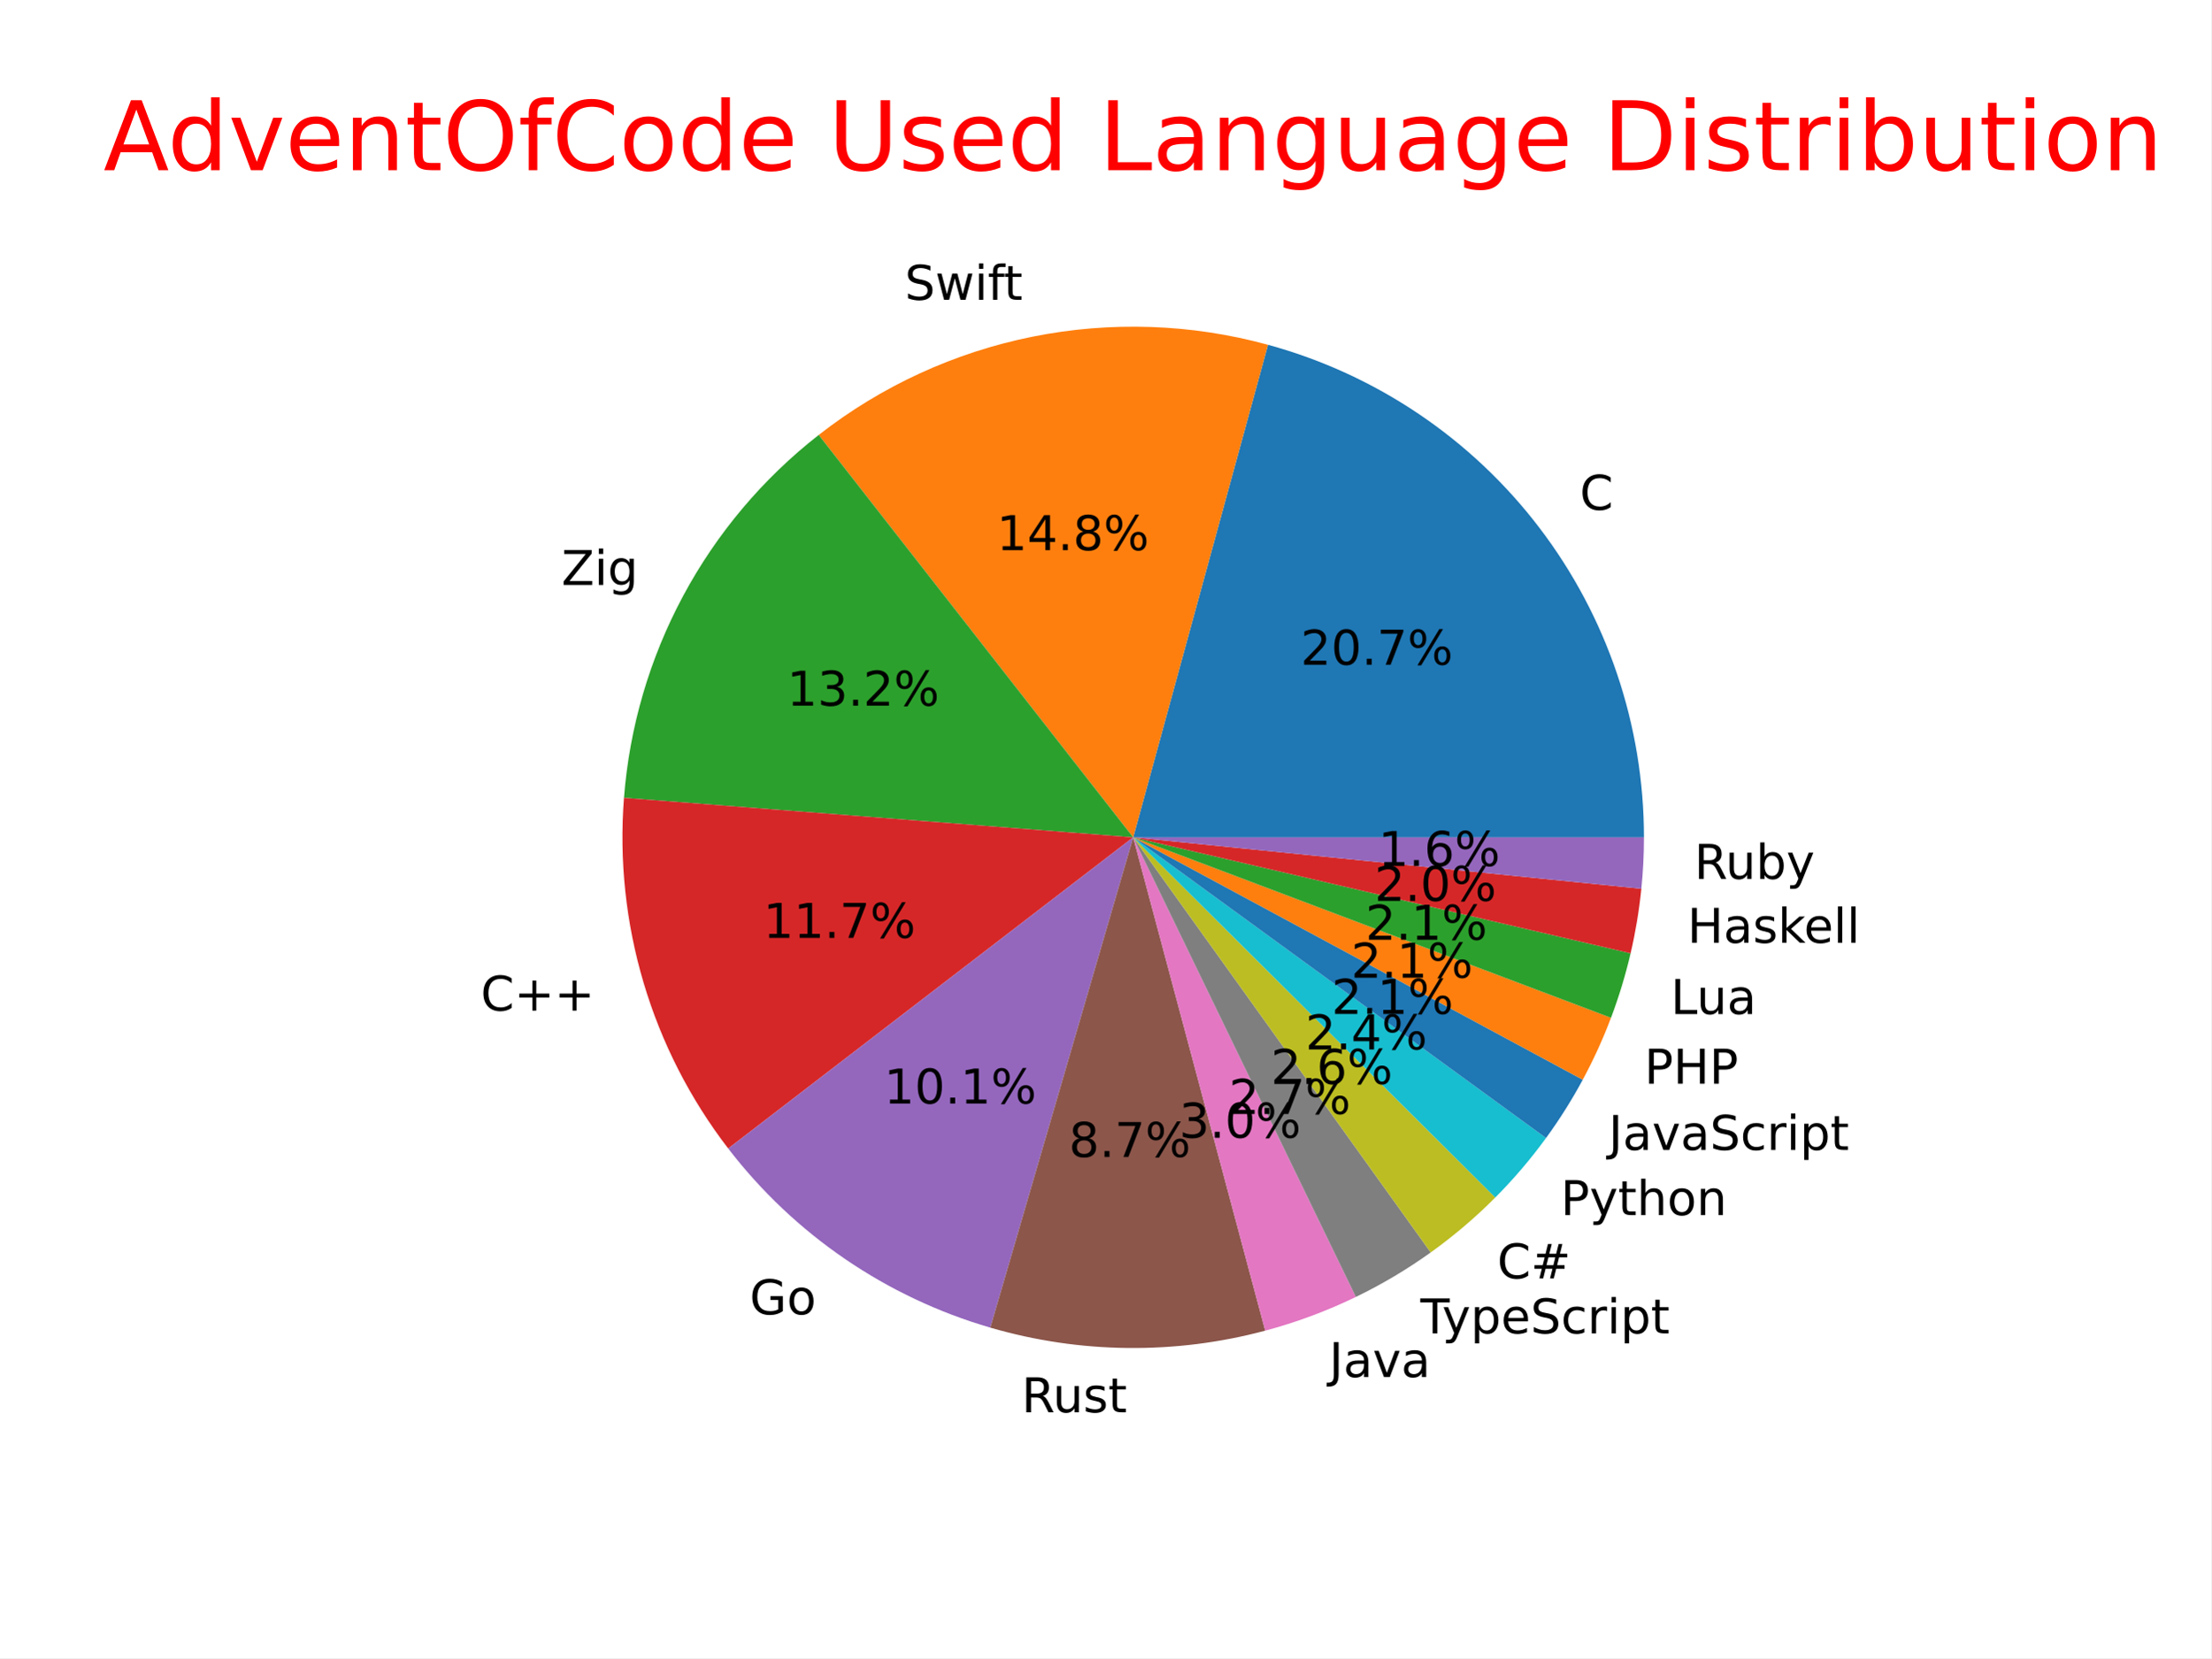
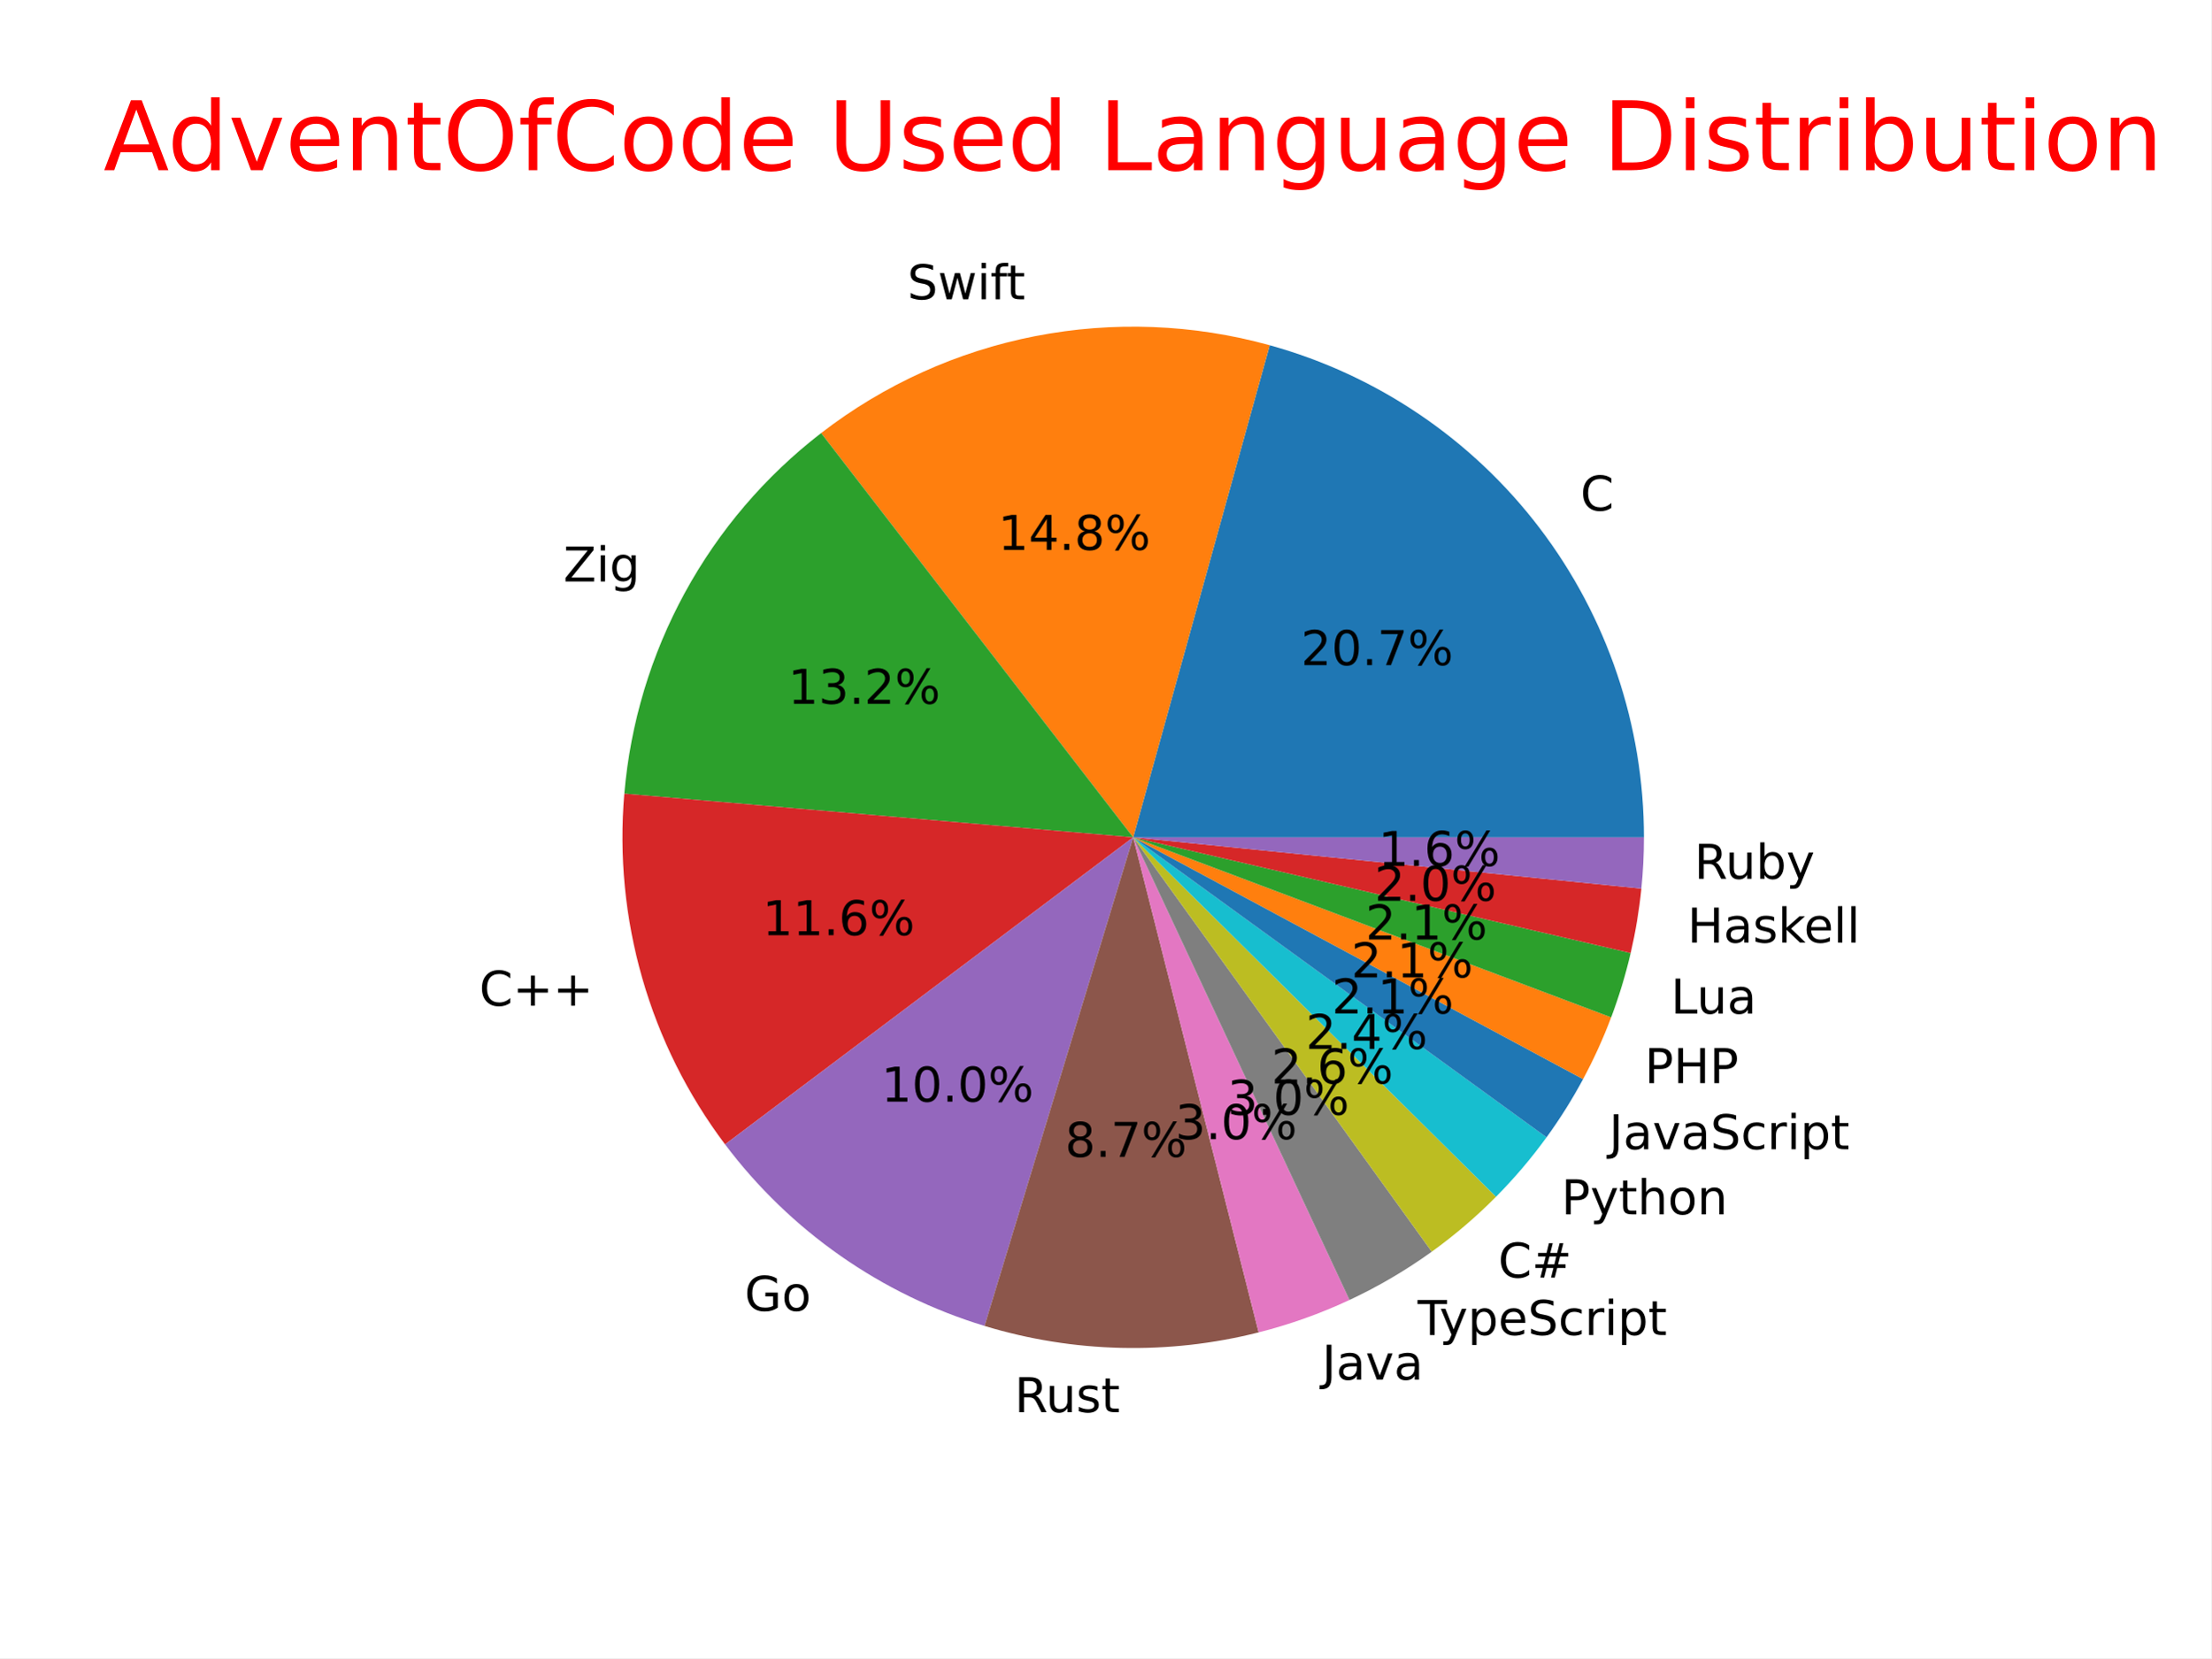
<svg xmlns="http://www.w3.org/2000/svg" xmlns:xlink="http://www.w3.org/1999/xlink" width="460.8pt" height="345.6pt" viewBox="0 0 460.8 345.6" version="1.1">
  <defs>
    <style type="text/css">*{stroke-linejoin: round; stroke-linecap: butt}</style>
  </defs>
  <g id="figure_1">
    <g id="patch_1">
      <path d="M 0 345.6  L 460.8 345.6  L 460.8 0  L 0 0  z " style="fill: #ffffff" />
    </g>
    <g id="axes_1">
      <g id="patch_2">
-         <path d="M 342.605 174.528  C 342.605 151.197 334.934 128.5 320.78 109.953  C 306.626 91.405 286.759 78.016 264.254 71.858  L 236.16 174.528  z " style="fill: #1f77b4" />
+         <path d="M 342.605 174.528  C 342.605 151.26 334.976 128.622 320.892 110.1  C 306.809 91.578 287.033 78.175 264.612 71.956  L 236.16 174.528  z " style="fill: #1f77b4" />
      </g>
      <g id="patch_3">
-         <path d="M 264.254 71.858  C 248.263 67.482 231.467 66.902 215.212 70.165  C 198.956 73.428 183.686 80.444 170.621 90.652  L 236.16 174.528  z " style="fill: #ff7f0e" />
+         <path d="M 264.612 71.956  C 248.678 67.536 231.932 66.89 215.705 70.067  C 199.478 73.244 184.213 80.16 171.123 90.262  L 236.16 174.528  z " style="fill: #ff7f0e" />
      </g>
      <g id="patch_4">
-         <path d="M 170.621 90.652  C 158.976 99.751 149.353 111.176 142.365 124.198  C 135.378 137.221 131.178 151.556 130.034 166.29  L 236.16 174.528  z " style="fill: #2ca02c" />
+         <path d="M 171.123 90.262  C 159.455 99.268 149.784 110.599 142.724 123.536  C 135.663 136.473 131.366 150.737 130.105 165.422  L 236.16 174.528  z " style="fill: #2ca02c" />
      </g>
      <g id="patch_5">
-         <path d="M 130.034 166.29  C 129.026 179.287 130.413 192.359 134.127 204.854  C 137.84 217.35 143.818 229.057 151.762 239.393  L 236.16 174.528  z " style="fill: #d62728" />
+         <path d="M 130.105 165.422  C 128.993 178.375 130.263 191.423 133.853 203.918  C 137.442 216.413 143.291 228.146 151.108 238.533  L 236.16 174.528  z " style="fill: #d62728" />
      </g>
      <g id="patch_6">
-         <path d="M 151.762 239.393  C 158.608 248.301 166.822 256.069 176.097 262.409  C 185.373 268.748 195.594 273.579 206.381 276.722  L 236.16 174.528  z " style="fill: #9467bd" />
+         <path d="M 151.108 238.533  C 157.846 247.486 165.955 255.32 175.136 261.743  C 184.316 268.167 194.454 273.101 205.174 276.363  L 236.16 174.528  z " style="fill: #9467bd" />
      </g>
      <g id="patch_7">
-         <path d="M 206.381 276.722  C 215.678 279.432 225.303 280.86 234.987 280.966  C 244.671 281.073 254.325 279.858 263.68 277.354  L 236.16 174.528  z " style="fill: #8c564b" />
+         <path d="M 205.174 276.363  C 214.414 279.175 223.994 280.716 233.651 280.943  C 243.307 281.171 252.949 280.083 262.312 277.71  L 236.16 174.528  z " style="fill: #8c564b" />
      </g>
      <g id="patch_8">
-         <path d="M 263.68 277.354  C 266.93 276.484 270.137 275.461 273.289 274.287  C 276.442 273.114 279.538 271.791 282.565 270.325  L 236.16 174.528  z " style="fill: #e377c2" />
+         <path d="M 262.312 277.71  C 265.564 276.886 268.775 275.908 271.935 274.781  C 275.095 273.653 278.2 272.377 281.24 270.956  L 236.16 174.528  z " style="fill: #e377c2" />
      </g>
      <g id="patch_9">
-         <path d="M 282.565 270.325  C 285.292 269.004 287.961 267.567 290.565 266.019  C 293.17 264.47 295.706 262.811 298.169 261.046  L 236.16 174.528  z " style="fill: #7f7f7f" />
+         <path d="M 281.24 270.956  C 284.247 269.55 287.187 268.004 290.049 266.324  C 292.912 264.643 295.695 262.829 298.388 260.889  L 236.16 174.528  z " style="fill: #7f7f7f" />
      </g>
      <g id="patch_10">
-         <path d="M 298.169 261.046  C 300.565 259.329 302.888 257.513 305.134 255.603  C 307.379 253.693 309.544 251.69 311.622 249.601  L 236.16 174.528  z " style="fill: #bcbd22" />
+         <path d="M 298.388 260.889  C 300.773 259.17 303.086 257.353 305.321 255.443  C 307.556 253.533 309.71 251.531 311.779 249.443  L 236.16 174.528  z " style="fill: #bcbd22" />
      </g>
      <g id="patch_11">
-         <path d="M 311.622 249.601  C 313.54 247.673 315.383 245.673 317.148 243.604  C 318.912 241.535 320.597 239.399 322.198 237.202  L 236.16 174.528  z " style="fill: #17becf" />
+         <path d="M 311.779 249.443  C 313.688 247.516 315.522 245.518 317.278 243.451  C 319.034 241.384 320.71 239.251 322.303 237.057  L 236.16 174.528  z " style="fill: #17becf" />
      </g>
      <g id="patch_12">
-         <path d="M 322.198 237.202  C 323.608 235.265 324.953 233.282 326.23 231.254  C 327.507 229.227 328.715 227.157 329.852 225.048  L 236.16 174.528  z " style="fill: #1f77b4" />
+         <path d="M 322.303 237.057  C 323.707 235.123 325.045 233.143 326.315 231.119  C 327.586 229.095 328.787 227.029 329.919 224.925  L 236.16 174.528  z " style="fill: #1f77b4" />
      </g>
      <g id="patch_13">
-         <path d="M 329.852 225.048  C 330.974 222.967 332.027 220.848 333.009 218.696  C 333.99 216.545 334.899 214.361 335.735 212.148  L 236.16 174.528  z " style="fill: #ff7f0e" />
+         <path d="M 329.919 224.925  C 331.035 222.847 332.083 220.733 333.059 218.586  C 334.035 216.439 334.94 214.26 335.771 212.052  L 236.16 174.528  z " style="fill: #ff7f0e" />
      </g>
      <g id="patch_14">
-         <path d="M 335.735 212.148  C 336.563 209.956 337.319 207.737 338.001 205.494  C 338.683 203.252 339.29 200.988 339.823 198.705  L 236.16 174.528  z " style="fill: #2ca02c" />
+         <path d="M 335.771 212.052  C 336.595 209.865 337.347 207.651 338.025 205.414  C 338.704 203.177 339.308 200.918 339.838 198.642  L 236.16 174.528  z " style="fill: #2ca02c" />
      </g>
      <g id="patch_15">
-         <path d="M 339.823 198.705  C 340.34 196.487 340.786 194.253 341.16 192.007  C 341.534 189.761 341.836 187.503 342.065 185.237  L 236.16 174.528  z " style="fill: #d62728" />
+         <path d="M 339.838 198.642  C 340.352 196.429 340.796 194.201 341.168 191.961  C 341.54 189.72 341.84 187.468 342.068 185.208  L 236.16 174.528  z " style="fill: #d62728" />
      </g>
      <g id="patch_16">
-         <path d="M 342.065 185.237  C 342.245 183.458 342.38 181.675 342.47 179.889  C 342.56 178.104 342.605 176.316 342.605 174.528  L 236.16 174.528  z " style="fill: #9467bd" />
+         <path d="M 342.068 185.208  C 342.247 183.434 342.381 181.656 342.47 179.875  C 342.56 178.094 342.605 176.311 342.605 174.528  L 236.16 174.528  z " style="fill: #9467bd" />
      </g>
      <g id="matplotlib.axis_1" />
      <g id="matplotlib.axis_2" />
      <g id="text_1">
-         <g transform="translate(329.2417 106.2544) scale(0.1 -0.1)">
+         <g transform="translate(329.3653 106.4165) scale(0.1 -0.1)">
          <defs>
            <path id="DejaVuSans-43" d="M 4122 4306  L 4122 3641  Q 3803 3938 3442 4084  Q 3081 4231 2675 4231  Q 1875 4231 1450 3742  Q 1025 3253 1025 2328  Q 1025 1406 1450 917  Q 1875 428 2675 428  Q 3081 428 3442 575  Q 3803 722 4122 1019  L 4122 359  Q 3791 134 3420 21  Q 3050 -91 2638 -91  Q 1578 -91 968 557  Q 359 1206 359 2328  Q 359 3453 968 4101  Q 1578 4750 2638 4750  Q 3056 4750 3426 4639  Q 3797 4528 4122 4306  z " transform="scale(0.015625)" />
          </defs>
          <use xlink:href="#DejaVuSans-43" />
        </g>
      </g>
      <g id="text_2">
-         <g transform="translate(271.0483 138.5421) scale(0.1 -0.1)">
+         <g transform="translate(271.1157 138.6306) scale(0.1 -0.1)">
          <defs>
            <path id="DejaVuSans-32" d="M 1228 531  L 3431 531  L 3431 0  L 469 0  L 469 531  Q 828 903 1448 1529  Q 2069 2156 2228 2338  Q 2531 2678 2651 2914  Q 2772 3150 2772 3378  Q 2772 3750 2511 3984  Q 2250 4219 1831 4219  Q 1534 4219 1204 4116  Q 875 4013 500 3803  L 500 4441  Q 881 4594 1212 4672  Q 1544 4750 1819 4750  Q 2544 4750 2975 4387  Q 3406 4025 3406 3419  Q 3406 3131 3298 2873  Q 3191 2616 2906 2266  Q 2828 2175 2409 1742  Q 1991 1309 1228 531  z " transform="scale(0.015625)" />
            <path id="DejaVuSans-30" d="M 2034 4250  Q 1547 4250 1301 3770  Q 1056 3291 1056 2328  Q 1056 1369 1301 889  Q 1547 409 2034 409  Q 2525 409 2770 889  Q 3016 1369 3016 2328  Q 3016 3291 2770 3770  Q 2525 4250 2034 4250  z M 2034 4750  Q 2819 4750 3233 4129  Q 3647 3509 3647 2328  Q 3647 1150 3233 529  Q 2819 -91 2034 -91  Q 1250 -91 836 529  Q 422 1150 422 2328  Q 422 3509 836 4129  Q 1250 4750 2034 4750  z " transform="scale(0.015625)" />
            <path id="DejaVuSans-2e" d="M 684 794  L 1344 794  L 1344 0  L 684 0  L 684 794  z " transform="scale(0.015625)" />
            <path id="DejaVuSans-37" d="M 525 4666  L 3525 4666  L 3525 4397  L 1831 0  L 1172 0  L 2766 4134  L 525 4134  L 525 4666  z " transform="scale(0.015625)" />
            <path id="DejaVuSans-25" d="M 4653 2053  Q 4381 2053 4226 1822  Q 4072 1591 4072 1178  Q 4072 772 4226 539  Q 4381 306 4653 306  Q 4919 306 5073 539  Q 5228 772 5228 1178  Q 5228 1588 5073 1820  Q 4919 2053 4653 2053  z M 4653 2450  Q 5147 2450 5437 2106  Q 5728 1763 5728 1178  Q 5728 594 5436 251  Q 5144 -91 4653 -91  Q 4153 -91 3862 251  Q 3572 594 3572 1178  Q 3572 1766 3864 2108  Q 4156 2450 4653 2450  z M 1428 4353  Q 1159 4353 1004 4120  Q 850 3888 850 3481  Q 850 3069 1003 2837  Q 1156 2606 1428 2606  Q 1700 2606 1854 2837  Q 2009 3069 2009 3481  Q 2009 3884 1853 4118  Q 1697 4353 1428 4353  z M 4250 4750  L 4750 4750  L 1831 -91  L 1331 -91  L 4250 4750  z M 1428 4750  Q 1922 4750 2215 4408  Q 2509 4066 2509 3481  Q 2509 2891 2217 2550  Q 1925 2209 1428 2209  Q 931 2209 642 2551  Q 353 2894 353 3481  Q 353 4063 643 4406  Q 934 4750 1428 4750  z " transform="scale(0.015625)" />
          </defs>
          <use xlink:href="#DejaVuSans-32" />
          <use xlink:href="#DejaVuSans-30" x="63.623" />
          <use xlink:href="#DejaVuSans-2e" x="127.246" />
          <use xlink:href="#DejaVuSans-37" x="159.033" />
          <use xlink:href="#DejaVuSans-25" x="222.656" />
        </g>
      </g>
      <g id="text_3">
-         <g transform="translate(188.5468 62.48788) scale(0.1 -0.1)">
+         <g transform="translate(189.0895 62.38028) scale(0.1 -0.1)">
          <defs>
            <path id="DejaVuSans-53" d="M 3425 4513  L 3425 3897  Q 3066 4069 2747 4153  Q 2428 4238 2131 4238  Q 1616 4238 1336 4038  Q 1056 3838 1056 3469  Q 1056 3159 1242 3001  Q 1428 2844 1947 2747  L 2328 2669  Q 3034 2534 3370 2195  Q 3706 1856 3706 1288  Q 3706 609 3251 259  Q 2797 -91 1919 -91  Q 1588 -91 1214 -16  Q 841 59 441 206  L 441 856  Q 825 641 1194 531  Q 1563 422 1919 422  Q 2459 422 2753 634  Q 3047 847 3047 1241  Q 3047 1584 2836 1778  Q 2625 1972 2144 2069  L 1759 2144  Q 1053 2284 737 2584  Q 422 2884 422 3419  Q 422 4038 858 4394  Q 1294 4750 2059 4750  Q 2388 4750 2728 4690  Q 3069 4631 3425 4513  z " transform="scale(0.015625)" />
            <path id="DejaVuSans-77" d="M 269 3500  L 844 3500  L 1563 769  L 2278 3500  L 2956 3500  L 3675 769  L 4391 3500  L 4966 3500  L 4050 0  L 3372 0  L 2619 2869  L 1863 0  L 1184 0  L 269 3500  z " transform="scale(0.015625)" />
            <path id="DejaVuSans-69" d="M 603 3500  L 1178 3500  L 1178 0  L 603 0  L 603 3500  z M 603 4863  L 1178 4863  L 1178 4134  L 603 4134  L 603 4863  z " transform="scale(0.015625)" />
            <path id="DejaVuSans-66" d="M 2375 4863  L 2375 4384  L 1825 4384  Q 1516 4384 1395 4259  Q 1275 4134 1275 3809  L 1275 3500  L 2222 3500  L 2222 3053  L 1275 3053  L 1275 0  L 697 0  L 697 3053  L 147 3053  L 147 3500  L 697 3500  L 697 3744  Q 697 4328 969 4595  Q 1241 4863 1831 4863  L 2375 4863  z " transform="scale(0.015625)" />
            <path id="DejaVuSans-74" d="M 1172 4494  L 1172 3500  L 2356 3500  L 2356 3053  L 1172 3053  L 1172 1153  Q 1172 725 1289 603  Q 1406 481 1766 481  L 2356 481  L 2356 0  L 1766 0  Q 1100 0 847 248  Q 594 497 594 1153  L 594 3053  L 172 3053  L 172 3500  L 594 3500  L 594 4494  L 1172 4494  z " transform="scale(0.015625)" />
          </defs>
          <use xlink:href="#DejaVuSans-53" />
          <use xlink:href="#DejaVuSans-77" x="63.477" />
          <use xlink:href="#DejaVuSans-69" x="145.264" />
          <use xlink:href="#DejaVuSans-66" x="173.047" />
          <use xlink:href="#DejaVuSans-74" x="206.502" />
        </g>
      </g>
      <g id="text_4">
-         <g transform="translate(207.7075 114.6695) scale(0.1 -0.1)">
+         <g transform="translate(208.0036 114.6108) scale(0.1 -0.1)">
          <defs>
            <path id="DejaVuSans-31" d="M 794 531  L 1825 531  L 1825 4091  L 703 3866  L 703 4441  L 1819 4666  L 2450 4666  L 2450 531  L 3481 531  L 3481 0  L 794 0  L 794 531  z " transform="scale(0.015625)" />
            <path id="DejaVuSans-34" d="M 2419 4116  L 825 1625  L 2419 1625  L 2419 4116  z M 2253 4666  L 3047 4666  L 3047 1625  L 3713 1625  L 3713 1100  L 3047 1100  L 3047 0  L 2419 0  L 2419 1100  L 313 1100  L 313 1709  L 2253 4666  z " transform="scale(0.015625)" />
            <path id="DejaVuSans-38" d="M 2034 2216  Q 1584 2216 1326 1975  Q 1069 1734 1069 1313  Q 1069 891 1326 650  Q 1584 409 2034 409  Q 2484 409 2743 651  Q 3003 894 3003 1313  Q 3003 1734 2745 1975  Q 2488 2216 2034 2216  z M 1403 2484  Q 997 2584 770 2862  Q 544 3141 544 3541  Q 544 4100 942 4425  Q 1341 4750 2034 4750  Q 2731 4750 3128 4425  Q 3525 4100 3525 3541  Q 3525 3141 3298 2862  Q 3072 2584 2669 2484  Q 3125 2378 3379 2068  Q 3634 1759 3634 1313  Q 3634 634 3220 271  Q 2806 -91 2034 -91  Q 1263 -91 848 271  Q 434 634 434 1313  Q 434 1759 690 2068  Q 947 2378 1403 2484  z M 1172 3481  Q 1172 3119 1398 2916  Q 1625 2713 2034 2713  Q 2441 2713 2670 2916  Q 2900 3119 2900 3481  Q 2900 3844 2670 4047  Q 2441 4250 2034 4250  Q 1625 4250 1398 4047  Q 1172 3844 1172 3481  z " transform="scale(0.015625)" />
          </defs>
          <use xlink:href="#DejaVuSans-31" />
          <use xlink:href="#DejaVuSans-34" x="63.623" />
          <use xlink:href="#DejaVuSans-2e" x="127.246" />
          <use xlink:href="#DejaVuSans-38" x="159.033" />
          <use xlink:href="#DejaVuSans-25" x="222.656" />
        </g>
      </g>
      <g id="text_5">
-         <g transform="translate(117.0093 121.9249) scale(0.1 -0.1)">
+         <g transform="translate(117.4037 121.1962) scale(0.1 -0.1)">
          <defs>
            <path id="DejaVuSans-5a" d="M 359 4666  L 4025 4666  L 4025 4184  L 1075 531  L 4097 531  L 4097 0  L 288 0  L 288 481  L 3238 4134  L 359 4134  L 359 4666  z " transform="scale(0.015625)" />
            <path id="DejaVuSans-67" d="M 2906 1791  Q 2906 2416 2648 2759  Q 2391 3103 1925 3103  Q 1463 3103 1205 2759  Q 947 2416 947 1791  Q 947 1169 1205 825  Q 1463 481 1925 481  Q 2391 481 2648 825  Q 2906 1169 2906 1791  z M 3481 434  Q 3481 -459 3084 -895  Q 2688 -1331 1869 -1331  Q 1566 -1331 1297 -1286  Q 1028 -1241 775 -1147  L 775 -588  Q 1028 -725 1275 -790  Q 1522 -856 1778 -856  Q 2344 -856 2625 -561  Q 2906 -266 2906 331  L 2906 616  Q 2728 306 2450 153  Q 2172 0 1784 0  Q 1141 0 747 490  Q 353 981 353 1791  Q 353 2603 747 3093  Q 1141 3584 1784 3584  Q 2172 3584 2450 3431  Q 2728 3278 2906 2969  L 2906 3500  L 3481 3500  L 3481 434  z " transform="scale(0.015625)" />
          </defs>
          <use xlink:href="#DejaVuSans-5a" />
          <use xlink:href="#DejaVuSans-69" x="68.506" />
          <use xlink:href="#DejaVuSans-67" x="96.289" />
        </g>
      </g>
      <g id="text_6">
-         <g transform="translate(163.9996 147.0897) scale(0.1 -0.1)">
+         <g transform="translate(164.2147 146.6922) scale(0.1 -0.1)">
          <defs>
            <path id="DejaVuSans-33" d="M 2597 2516  Q 3050 2419 3304 2112  Q 3559 1806 3559 1356  Q 3559 666 3084 287  Q 2609 -91 1734 -91  Q 1441 -91 1130 -33  Q 819 25 488 141  L 488 750  Q 750 597 1062 519  Q 1375 441 1716 441  Q 2309 441 2620 675  Q 2931 909 2931 1356  Q 2931 1769 2642 2001  Q 2353 2234 1838 2234  L 1294 2234  L 1294 2753  L 1863 2753  Q 2328 2753 2575 2939  Q 2822 3125 2822 3475  Q 2822 3834 2567 4026  Q 2313 4219 1838 4219  Q 1578 4219 1281 4162  Q 984 4106 628 3988  L 628 4550  Q 988 4650 1302 4700  Q 1616 4750 1894 4750  Q 2613 4750 3031 4423  Q 3450 4097 3450 3541  Q 3450 3153 3228 2886  Q 3006 2619 2597 2516  z " transform="scale(0.015625)" />
          </defs>
          <use xlink:href="#DejaVuSans-31" />
          <use xlink:href="#DejaVuSans-33" x="63.623" />
          <use xlink:href="#DejaVuSans-2e" x="127.246" />
          <use xlink:href="#DejaVuSans-32" x="159.033" />
          <use xlink:href="#DejaVuSans-25" x="222.656" />
        </g>
      </g>
      <g id="text_7">
-         <g transform="translate(100.181 210.6461) scale(0.1 -0.1)">
+         <g transform="translate(99.88007 209.6162) scale(0.1 -0.1)">
          <defs>
            <path id="DejaVuSans-2b" d="M 2944 4013  L 2944 2272  L 4684 2272  L 4684 1741  L 2944 1741  L 2944 0  L 2419 0  L 2419 1741  L 678 1741  L 678 2272  L 2419 2272  L 2419 4013  L 2944 4013  z " transform="scale(0.015625)" />
          </defs>
          <use xlink:href="#DejaVuSans-43" />
          <use xlink:href="#DejaVuSans-2b" x="69.824" />
          <use xlink:href="#DejaVuSans-2b" x="153.613" />
        </g>
      </g>
      <g id="text_8">
-         <g transform="translate(159.0564 195.4831) scale(0.1 -0.1)">
+         <g transform="translate(158.8922 194.9213) scale(0.1 -0.1)">
+           <defs>
+             <path id="DejaVuSans-36" d="M 2113 2584  Q 1688 2584 1439 2293  Q 1191 2003 1191 1497  Q 1191 994 1439 701  Q 1688 409 2113 409  Q 2538 409 2786 701  Q 3034 994 3034 1497  Q 3034 2003 2786 2293  Q 2538 2584 2113 2584  z M 3366 4563  L 3366 3988  Q 3128 4100 2886 4159  Q 2644 4219 2406 4219  Q 1781 4219 1451 3797  Q 1122 3375 1075 2522  Q 1259 2794 1537 2939  Q 1816 3084 2150 3084  Q 2853 3084 3261 2657  Q 3669 2231 3669 1497  Q 3669 778 3244 343  Q 2819 -91 2113 -91  Q 1303 -91 875 529  Q 447 1150 447 2328  Q 447 3434 972 4092  Q 1497 4750 2381 4750  Q 2619 4750 2861 4703  Q 3103 4656 3366 4563  z " transform="scale(0.015625)" />
+           </defs>
          <use xlink:href="#DejaVuSans-31" />
          <use xlink:href="#DejaVuSans-31" x="63.623" />
          <use xlink:href="#DejaVuSans-2e" x="127.246" />
-           <use xlink:href="#DejaVuSans-37" x="159.033" />
+           <use xlink:href="#DejaVuSans-36" x="159.033" />
          <use xlink:href="#DejaVuSans-25" x="222.656" />
        </g>
      </g>
      <g id="text_9">
-         <g transform="translate(156.224 273.9559) scale(0.1 -0.1)">
+         <g transform="translate(155.1659 273.2242) scale(0.1 -0.1)">
          <defs>
            <path id="DejaVuSans-47" d="M 3809 666  L 3809 1919  L 2778 1919  L 2778 2438  L 4434 2438  L 4434 434  Q 4069 175 3628 42  Q 3188 -91 2688 -91  Q 1594 -91 976 548  Q 359 1188 359 2328  Q 359 3472 976 4111  Q 1594 4750 2688 4750  Q 3144 4750 3555 4637  Q 3966 4525 4313 4306  L 4313 3634  Q 3963 3931 3569 4081  Q 3175 4231 2741 4231  Q 1884 4231 1454 3753  Q 1025 3275 1025 2328  Q 1025 1384 1454 906  Q 1884 428 2741 428  Q 3075 428 3337 486  Q 3600 544 3809 666  z " transform="scale(0.015625)" />
            <path id="DejaVuSans-6f" d="M 1959 3097  Q 1497 3097 1228 2736  Q 959 2375 959 1747  Q 959 1119 1226 758  Q 1494 397 1959 397  Q 2419 397 2687 759  Q 2956 1122 2956 1747  Q 2956 2369 2687 2733  Q 2419 3097 1959 3097  z M 1959 3584  Q 2709 3584 3137 3096  Q 3566 2609 3566 1747  Q 3566 888 3137 398  Q 2709 -91 1959 -91  Q 1206 -91 779 398  Q 353 888 353 1747  Q 353 2609 779 3096  Q 1206 3584 1959 3584  z " transform="scale(0.015625)" />
          </defs>
          <use xlink:href="#DejaVuSans-47" />
          <use xlink:href="#DejaVuSans-6f" x="77.49" />
        </g>
      </g>
      <g id="text_10">
-         <g transform="translate(184.2389 230.0157) scale(0.1 -0.1)">
+         <g transform="translate(183.6617 229.6166) scale(0.1 -0.1)">
          <use xlink:href="#DejaVuSans-31" />
          <use xlink:href="#DejaVuSans-30" x="63.623" />
          <use xlink:href="#DejaVuSans-2e" x="127.246" />
-           <use xlink:href="#DejaVuSans-31" x="159.033" />
+           <use xlink:href="#DejaVuSans-30" x="159.033" />
          <use xlink:href="#DejaVuSans-25" x="222.656" />
        </g>
      </g>
      <g id="text_11">
-         <g transform="translate(212.9041 294.3695) scale(0.1 -0.1)">
+         <g transform="translate(211.4339 294.3441) scale(0.1 -0.1)">
          <defs>
            <path id="DejaVuSans-52" d="M 2841 2188  Q 3044 2119 3236 1894  Q 3428 1669 3622 1275  L 4263 0  L 3584 0  L 2988 1197  Q 2756 1666 2539 1819  Q 2322 1972 1947 1972  L 1259 1972  L 1259 0  L 628 0  L 628 4666  L 2053 4666  Q 2853 4666 3247 4331  Q 3641 3997 3641 3322  Q 3641 2881 3436 2590  Q 3231 2300 2841 2188  z M 1259 4147  L 1259 2491  L 2053 2491  Q 2509 2491 2742 2702  Q 2975 2913 2975 3322  Q 2975 3731 2742 3939  Q 2509 4147 2053 4147  L 1259 4147  z " transform="scale(0.015625)" />
            <path id="DejaVuSans-75" d="M 544 1381  L 544 3500  L 1119 3500  L 1119 1403  Q 1119 906 1312 657  Q 1506 409 1894 409  Q 2359 409 2629 706  Q 2900 1003 2900 1516  L 2900 3500  L 3475 3500  L 3475 0  L 2900 0  L 2900 538  Q 2691 219 2414 64  Q 2138 -91 1772 -91  Q 1169 -91 856 284  Q 544 659 544 1381  z M 1991 3584  L 1991 3584  z " transform="scale(0.015625)" />
            <path id="DejaVuSans-73" d="M 2834 3397  L 2834 2853  Q 2591 2978 2328 3040  Q 2066 3103 1784 3103  Q 1356 3103 1142 2972  Q 928 2841 928 2578  Q 928 2378 1081 2264  Q 1234 2150 1697 2047  L 1894 2003  Q 2506 1872 2764 1633  Q 3022 1394 3022 966  Q 3022 478 2636 193  Q 2250 -91 1575 -91  Q 1294 -91 989 -36  Q 684 19 347 128  L 347 722  Q 666 556 975 473  Q 1284 391 1588 391  Q 1994 391 2212 530  Q 2431 669 2431 922  Q 2431 1156 2273 1281  Q 2116 1406 1581 1522  L 1381 1569  Q 847 1681 609 1914  Q 372 2147 372 2553  Q 372 3047 722 3315  Q 1072 3584 1716 3584  Q 2034 3584 2315 3537  Q 2597 3491 2834 3397  z " transform="scale(0.015625)" />
          </defs>
          <use xlink:href="#DejaVuSans-52" />
          <use xlink:href="#DejaVuSans-75" x="64.982" />
          <use xlink:href="#DejaVuSans-73" x="128.361" />
          <use xlink:href="#DejaVuSans-74" x="180.461" />
        </g>
      </g>
      <g id="text_12">
-         <g transform="translate(222.7539 241.1504) scale(0.1 -0.1)">
+         <g transform="translate(221.9519 241.1365) scale(0.1 -0.1)">
          <use xlink:href="#DejaVuSans-38" />
          <use xlink:href="#DejaVuSans-2e" x="63.623" />
          <use xlink:href="#DejaVuSans-37" x="95.41" />
          <use xlink:href="#DejaVuSans-25" x="159.033" />
        </g>
      </g>
      <g id="text_13">
-         <g transform="translate(277.0024 287.0225) scale(0.1 -0.1)">
+         <g transform="translate(275.5129 287.5654) scale(0.1 -0.1)">
          <defs>
            <path id="DejaVuSans-4a" d="M 628 4666  L 1259 4666  L 1259 325  Q 1259 -519 939 -900  Q 619 -1281 -91 -1281  L -331 -1281  L -331 -750  L -134 -750  Q 284 -750 456 -515  Q 628 -281 628 325  L 628 4666  z " transform="scale(0.015625)" />
            <path id="DejaVuSans-61" d="M 2194 1759  Q 1497 1759 1228 1600  Q 959 1441 959 1056  Q 959 750 1161 570  Q 1363 391 1709 391  Q 2188 391 2477 730  Q 2766 1069 2766 1631  L 2766 1759  L 2194 1759  z M 3341 1997  L 3341 0  L 2766 0  L 2766 531  Q 2569 213 2275 61  Q 1981 -91 1556 -91  Q 1019 -91 701 211  Q 384 513 384 1019  Q 384 1609 779 1909  Q 1175 2209 1959 2209  L 2766 2209  L 2766 2266  Q 2766 2663 2505 2880  Q 2244 3097 1772 3097  Q 1472 3097 1187 3025  Q 903 2953 641 2809  L 641 3341  Q 956 3463 1253 3523  Q 1550 3584 1831 3584  Q 2591 3584 2966 3190  Q 3341 2797 3341 1997  z " transform="scale(0.015625)" />
            <path id="DejaVuSans-76" d="M 191 3500  L 800 3500  L 1894 563  L 2988 3500  L 3597 3500  L 2284 0  L 1503 0  L 191 3500  z " transform="scale(0.015625)" />
          </defs>
          <use xlink:href="#DejaVuSans-4a" />
          <use xlink:href="#DejaVuSans-61" x="29.492" />
          <use xlink:href="#DejaVuSans-76" x="90.771" />
          <use xlink:href="#DejaVuSans-61" x="149.951" />
        </g>
      </g>
      <g id="text_14">
-         <g transform="translate(245.7353 237.1429) scale(0.1 -0.1)">
+         <g transform="translate(244.9229 237.439) scale(0.1 -0.1)">
          <use xlink:href="#DejaVuSans-33" />
          <use xlink:href="#DejaVuSans-2e" x="63.623" />
          <use xlink:href="#DejaVuSans-30" x="95.41" />
          <use xlink:href="#DejaVuSans-25" x="159.033" />
        </g>
      </g>
      <g id="text_15">
-         <g transform="translate(296.0059 277.9271) scale(0.1 -0.1)">
+         <g transform="translate(295.4385 278.2624) scale(0.1 -0.1)">
          <defs>
            <path id="DejaVuSans-54" d="M -19 4666  L 3928 4666  L 3928 4134  L 2272 4134  L 2272 0  L 1638 0  L 1638 4134  L -19 4134  L -19 4666  z " transform="scale(0.015625)" />
            <path id="DejaVuSans-79" d="M 2059 -325  Q 1816 -950 1584 -1140  Q 1353 -1331 966 -1331  L 506 -1331  L 506 -850  L 844 -850  Q 1081 -850 1212 -737  Q 1344 -625 1503 -206  L 1606 56  L 191 3500  L 800 3500  L 1894 763  L 2988 3500  L 3597 3500  L 2059 -325  z " transform="scale(0.015625)" />
            <path id="DejaVuSans-70" d="M 1159 525  L 1159 -1331  L 581 -1331  L 581 3500  L 1159 3500  L 1159 2969  Q 1341 3281 1617 3432  Q 1894 3584 2278 3584  Q 2916 3584 3314 3078  Q 3713 2572 3713 1747  Q 3713 922 3314 415  Q 2916 -91 2278 -91  Q 1894 -91 1617 61  Q 1341 213 1159 525  z M 3116 1747  Q 3116 2381 2855 2742  Q 2594 3103 2138 3103  Q 1681 3103 1420 2742  Q 1159 2381 1159 1747  Q 1159 1113 1420 752  Q 1681 391 2138 391  Q 2594 391 2855 752  Q 3116 1113 3116 1747  z " transform="scale(0.015625)" />
            <path id="DejaVuSans-65" d="M 3597 1894  L 3597 1613  L 953 1613  Q 991 1019 1311 708  Q 1631 397 2203 397  Q 2534 397 2845 478  Q 3156 559 3463 722  L 3463 178  Q 3153 47 2828 -22  Q 2503 -91 2169 -91  Q 1331 -91 842 396  Q 353 884 353 1716  Q 353 2575 817 3079  Q 1281 3584 2069 3584  Q 2775 3584 3186 3129  Q 3597 2675 3597 1894  z M 3022 2063  Q 3016 2534 2758 2815  Q 2500 3097 2075 3097  Q 1594 3097 1305 2825  Q 1016 2553 972 2059  L 3022 2063  z " transform="scale(0.015625)" />
            <path id="DejaVuSans-63" d="M 3122 3366  L 3122 2828  Q 2878 2963 2633 3030  Q 2388 3097 2138 3097  Q 1578 3097 1268 2742  Q 959 2388 959 1747  Q 959 1106 1268 751  Q 1578 397 2138 397  Q 2388 397 2633 464  Q 2878 531 3122 666  L 3122 134  Q 2881 22 2623 -34  Q 2366 -91 2075 -91  Q 1284 -91 818 406  Q 353 903 353 1747  Q 353 2603 823 3093  Q 1294 3584 2113 3584  Q 2378 3584 2631 3529  Q 2884 3475 3122 3366  z " transform="scale(0.015625)" />
            <path id="DejaVuSans-72" d="M 2631 2963  Q 2534 3019 2420 3045  Q 2306 3072 2169 3072  Q 1681 3072 1420 2755  Q 1159 2438 1159 1844  L 1159 0  L 581 0  L 581 3500  L 1159 3500  L 1159 2956  Q 1341 3275 1631 3429  Q 1922 3584 2338 3584  Q 2397 3584 2469 3576  Q 2541 3569 2628 3553  L 2631 2963  z " transform="scale(0.015625)" />
          </defs>
          <use xlink:href="#DejaVuSans-54" />
          <use xlink:href="#DejaVuSans-79" x="45.459" />
          <use xlink:href="#DejaVuSans-70" x="104.639" />
          <use xlink:href="#DejaVuSans-65" x="168.115" />
          <use xlink:href="#DejaVuSans-53" x="229.639" />
          <use xlink:href="#DejaVuSans-63" x="293.115" />
          <use xlink:href="#DejaVuSans-72" x="348.096" />
          <use xlink:href="#DejaVuSans-69" x="389.209" />
          <use xlink:href="#DejaVuSans-70" x="416.992" />
          <use xlink:href="#DejaVuSans-74" x="480.469" />
        </g>
      </g>
      <g id="text_16">
-         <g transform="translate(256.1009 232.1818) scale(0.1 -0.1)">
-           <use xlink:href="#DejaVuSans-32" />
-           <use xlink:href="#DejaVuSans-2e" x="63.623" />
-           <use xlink:href="#DejaVuSans-37" x="95.41" />
+         <g transform="translate(255.7914 232.3647) scale(0.1 -0.1)">
+           <use xlink:href="#DejaVuSans-33" />
+           <use xlink:href="#DejaVuSans-2e" x="63.623" />
+           <use xlink:href="#DejaVuSans-30" x="95.41" />
          <use xlink:href="#DejaVuSans-25" x="159.033" />
        </g>
      </g>
      <g id="text_17">
-         <g transform="translate(312.0309 266.4698) scale(0.1 -0.1)">
+         <g transform="translate(312.237 266.2941) scale(0.1 -0.1)">
          <defs>
            <path id="DejaVuSans-23" d="M 3272 2816  L 2363 2816  L 2100 1772  L 3016 1772  L 3272 2816  z M 2803 4594  L 2478 3297  L 3391 3297  L 3719 4594  L 4219 4594  L 3897 3297  L 4872 3297  L 4872 2816  L 3775 2816  L 3519 1772  L 4513 1772  L 4513 1294  L 3397 1294  L 3072 0  L 2572 0  L 2894 1294  L 1978 1294  L 1656 0  L 1153 0  L 1478 1294  L 494 1294  L 494 1772  L 1594 1772  L 1856 2816  L 850 2816  L 850 3297  L 1978 3297  L 2297 4594  L 2803 4594  z " transform="scale(0.015625)" />
          </defs>
          <use xlink:href="#DejaVuSans-43" />
          <use xlink:href="#DejaVuSans-23" x="69.824" />
        </g>
      </g>
      <g id="text_18">
-         <g transform="translate(264.8418 225.9323) scale(0.1 -0.1)">
-           <defs>
-             <path id="DejaVuSans-36" d="M 2113 2584  Q 1688 2584 1439 2293  Q 1191 2003 1191 1497  Q 1191 994 1439 701  Q 1688 409 2113 409  Q 2538 409 2786 701  Q 3034 994 3034 1497  Q 3034 2003 2786 2293  Q 2538 2584 2113 2584  z M 3366 4563  L 3366 3988  Q 3128 4100 2886 4159  Q 2644 4219 2406 4219  Q 1781 4219 1451 3797  Q 1122 3375 1075 2522  Q 1259 2794 1537 2939  Q 1816 3084 2150 3084  Q 2853 3084 3261 2657  Q 3669 2231 3669 1497  Q 3669 778 3244 343  Q 2819 -91 2113 -91  Q 1303 -91 875 529  Q 447 1150 447 2328  Q 447 3434 972 4092  Q 1497 4750 2381 4750  Q 2619 4750 2861 4703  Q 3103 4656 3366 4563  z " transform="scale(0.015625)" />
-           </defs>
+         <g transform="translate(264.9542 225.8365) scale(0.1 -0.1)">
          <use xlink:href="#DejaVuSans-32" />
          <use xlink:href="#DejaVuSans-2e" x="63.623" />
          <use xlink:href="#DejaVuSans-36" x="95.41" />
          <use xlink:href="#DejaVuSans-25" x="159.033" />
        </g>
      </g>
      <g id="text_19">
-         <g transform="translate(325.2466 253.2708) scale(0.1 -0.1)">
+         <g transform="translate(325.3898 253.1026) scale(0.1 -0.1)">
          <defs>
            <path id="DejaVuSans-50" d="M 1259 4147  L 1259 2394  L 2053 2394  Q 2494 2394 2734 2622  Q 2975 2850 2975 3272  Q 2975 3691 2734 3919  Q 2494 4147 2053 4147  L 1259 4147  z M 628 4666  L 2053 4666  Q 2838 4666 3239 4311  Q 3641 3956 3641 3272  Q 3641 2581 3239 2228  Q 2838 1875 2053 1875  L 1259 1875  L 1259 0  L 628 0  L 628 4666  z " transform="scale(0.015625)" />
            <path id="DejaVuSans-68" d="M 3513 2113  L 3513 0  L 2938 0  L 2938 2094  Q 2938 2591 2744 2837  Q 2550 3084 2163 3084  Q 1697 3084 1428 2787  Q 1159 2491 1159 1978  L 1159 0  L 581 0  L 581 4863  L 1159 4863  L 1159 2956  Q 1366 3272 1645 3428  Q 1925 3584 2291 3584  Q 2894 3584 3203 3211  Q 3513 2838 3513 2113  z " transform="scale(0.015625)" />
            <path id="DejaVuSans-6e" d="M 3513 2113  L 3513 0  L 2938 0  L 2938 2094  Q 2938 2591 2744 2837  Q 2550 3084 2163 3084  Q 1697 3084 1428 2787  Q 1159 2491 1159 1978  L 1159 0  L 581 0  L 581 3500  L 1159 3500  L 1159 2956  Q 1366 3272 1645 3428  Q 1925 3584 2291 3584  Q 2894 3584 3203 3211  Q 3513 2838 3513 2113  z " transform="scale(0.015625)" />
          </defs>
          <use xlink:href="#DejaVuSans-50" />
          <use xlink:href="#DejaVuSans-79" x="60.303" />
          <use xlink:href="#DejaVuSans-74" x="119.482" />
          <use xlink:href="#DejaVuSans-68" x="158.691" />
          <use xlink:href="#DejaVuSans-6f" x="222.07" />
          <use xlink:href="#DejaVuSans-6e" x="283.252" />
        </g>
      </g>
      <g id="text_20">
-         <g transform="translate(272.0503 218.7329) scale(0.1 -0.1)">
+         <g transform="translate(272.1284 218.6411) scale(0.1 -0.1)">
          <use xlink:href="#DejaVuSans-32" />
          <use xlink:href="#DejaVuSans-2e" x="63.623" />
          <use xlink:href="#DejaVuSans-34" x="95.41" />
          <use xlink:href="#DejaVuSans-25" x="159.033" />
        </g>
      </g>
      <g id="text_21">
-         <g transform="translate(335.2372 239.6862) scale(0.1 -0.1)">
+         <g transform="translate(335.3307 239.5374) scale(0.1 -0.1)">
          <use xlink:href="#DejaVuSans-4a" />
          <use xlink:href="#DejaVuSans-61" x="29.492" />
          <use xlink:href="#DejaVuSans-76" x="90.771" />
          <use xlink:href="#DejaVuSans-61" x="149.951" />
          <use xlink:href="#DejaVuSans-53" x="211.23" />
          <use xlink:href="#DejaVuSans-63" x="274.707" />
          <use xlink:href="#DejaVuSans-72" x="329.688" />
          <use xlink:href="#DejaVuSans-69" x="370.801" />
          <use xlink:href="#DejaVuSans-70" x="398.584" />
          <use xlink:href="#DejaVuSans-74" x="462.061" />
        </g>
      </g>
      <g id="text_22">
-         <g transform="translate(277.4997 211.3231) scale(0.1 -0.1)">
+         <g transform="translate(277.5508 211.2419) scale(0.1 -0.1)">
          <use xlink:href="#DejaVuSans-32" />
          <use xlink:href="#DejaVuSans-2e" x="63.623" />
          <use xlink:href="#DejaVuSans-31" x="95.41" />
          <use xlink:href="#DejaVuSans-25" x="159.033" />
        </g>
      </g>
      <g id="text_23">
-         <g transform="translate(342.6934 225.8726) scale(0.1 -0.1)">
+         <g transform="translate(342.7489 225.7508) scale(0.1 -0.1)">
          <defs>
            <path id="DejaVuSans-48" d="M 628 4666  L 1259 4666  L 1259 2753  L 3553 2753  L 3553 4666  L 4184 4666  L 4184 0  L 3553 0  L 3553 2222  L 1259 2222  L 1259 0  L 628 0  L 628 4666  z " transform="scale(0.015625)" />
          </defs>
          <use xlink:href="#DejaVuSans-50" />
          <use xlink:href="#DejaVuSans-48" x="60.303" />
          <use xlink:href="#DejaVuSans-50" x="135.498" />
        </g>
      </g>
      <g id="text_24">
-         <g transform="translate(281.5668 203.7884) scale(0.1 -0.1)">
+         <g transform="translate(281.5971 203.722) scale(0.1 -0.1)">
          <use xlink:href="#DejaVuSans-32" />
          <use xlink:href="#DejaVuSans-2e" x="63.623" />
          <use xlink:href="#DejaVuSans-31" x="95.41" />
          <use xlink:href="#DejaVuSans-25" x="159.033" />
        </g>
      </g>
      <g id="text_25">
-         <g transform="translate(348.1851 211.3502) scale(0.1 -0.1)">
+         <g transform="translate(348.2119 211.2619) scale(0.1 -0.1)">
          <defs>
            <path id="DejaVuSans-4c" d="M 628 4666  L 1259 4666  L 1259 531  L 3531 531  L 3531 0  L 628 0  L 628 4666  z " transform="scale(0.015625)" />
          </defs>
          <use xlink:href="#DejaVuSans-4c" />
          <use xlink:href="#DejaVuSans-75" x="53.963" />
          <use xlink:href="#DejaVuSans-61" x="117.342" />
        </g>
      </g>
      <g id="text_26">
-         <g transform="translate(284.5623 195.8671) scale(0.1 -0.1)">
+         <g transform="translate(284.5769 195.8189) scale(0.1 -0.1)">
          <use xlink:href="#DejaVuSans-32" />
          <use xlink:href="#DejaVuSans-2e" x="63.623" />
          <use xlink:href="#DejaVuSans-31" x="95.41" />
          <use xlink:href="#DejaVuSans-25" x="159.033" />
        </g>
      </g>
      <g id="text_27">
-         <g transform="translate(351.6599 196.5143) scale(0.1 -0.1)">
+         <g transform="translate(351.6684 196.4634) scale(0.1 -0.1)">
          <defs>
            <path id="DejaVuSans-6b" d="M 581 4863  L 1159 4863  L 1159 1991  L 2875 3500  L 3609 3500  L 1753 1863  L 3688 0  L 2938 0  L 1159 1709  L 1159 0  L 581 0  L 581 4863  z " transform="scale(0.015625)" />
            <path id="DejaVuSans-6c" d="M 603 4863  L 1178 4863  L 1178 0  L 603 0  L 603 4863  z " transform="scale(0.015625)" />
          </defs>
          <use xlink:href="#DejaVuSans-48" />
          <use xlink:href="#DejaVuSans-61" x="75.195" />
          <use xlink:href="#DejaVuSans-73" x="136.475" />
          <use xlink:href="#DejaVuSans-6b" x="188.574" />
          <use xlink:href="#DejaVuSans-65" x="242.859" />
          <use xlink:href="#DejaVuSans-6c" x="304.383" />
          <use xlink:href="#DejaVuSans-6c" x="332.166" />
        </g>
      </g>
      <g id="text_28">
-         <g transform="translate(286.4576 187.7748) scale(0.1 -0.1)">
+         <g transform="translate(286.4622 187.747) scale(0.1 -0.1)">
          <use xlink:href="#DejaVuSans-32" />
          <use xlink:href="#DejaVuSans-2e" x="63.623" />
          <use xlink:href="#DejaVuSans-30" x="95.41" />
          <use xlink:href="#DejaVuSans-25" x="159.033" />
        </g>
      </g>
      <g id="text_29">
-         <g transform="translate(353.1007 183.1848) scale(0.1 -0.1)">
+         <g transform="translate(353.1015 183.169) scale(0.1 -0.1)">
          <defs>
            <path id="DejaVuSans-62" d="M 3116 1747  Q 3116 2381 2855 2742  Q 2594 3103 2138 3103  Q 1681 3103 1420 2742  Q 1159 2381 1159 1747  Q 1159 1113 1420 752  Q 1681 391 2138 391  Q 2594 391 2855 752  Q 3116 1113 3116 1747  z M 1159 2969  Q 1341 3281 1617 3432  Q 1894 3584 2278 3584  Q 2916 3584 3314 3078  Q 3713 2572 3713 1747  Q 3713 922 3314 415  Q 2916 -91 2278 -91  Q 1894 -91 1617 61  Q 1341 213 1159 525  L 1159 0  L 581 0  L 581 4863  L 1159 4863  L 1159 2969  z " transform="scale(0.015625)" />
          </defs>
          <use xlink:href="#DejaVuSans-52" />
          <use xlink:href="#DejaVuSans-75" x="64.982" />
          <use xlink:href="#DejaVuSans-62" x="128.361" />
          <use xlink:href="#DejaVuSans-79" x="191.838" />
        </g>
      </g>
      <g id="text_30">
-         <g transform="translate(287.2435 180.5041) scale(0.1 -0.1)">
+         <g transform="translate(287.2439 180.4955) scale(0.1 -0.1)">
          <use xlink:href="#DejaVuSans-31" />
          <use xlink:href="#DejaVuSans-2e" x="63.623" />
          <use xlink:href="#DejaVuSans-36" x="95.41" />
          <use xlink:href="#DejaVuSans-25" x="159.033" />
        </g>
      </g>
      <g id="text_31">
        <g style="fill: #ff0000" transform="translate(21.56625 35.472) scale(0.2 -0.2)">
          <defs>
            <path id="DejaVuSans-41" d="M 2188 4044  L 1331 1722  L 3047 1722  L 2188 4044  z M 1831 4666  L 2547 4666  L 4325 0  L 3669 0  L 3244 1197  L 1141 1197  L 716 0  L 50 0  L 1831 4666  z " transform="scale(0.015625)" />
            <path id="DejaVuSans-64" d="M 2906 2969  L 2906 4863  L 3481 4863  L 3481 0  L 2906 0  L 2906 525  Q 2725 213 2448 61  Q 2172 -91 1784 -91  Q 1150 -91 751 415  Q 353 922 353 1747  Q 353 2572 751 3078  Q 1150 3584 1784 3584  Q 2172 3584 2448 3432  Q 2725 3281 2906 2969  z M 947 1747  Q 947 1113 1208 752  Q 1469 391 1925 391  Q 2381 391 2643 752  Q 2906 1113 2906 1747  Q 2906 2381 2643 2742  Q 2381 3103 1925 3103  Q 1469 3103 1208 2742  Q 947 2381 947 1747  z " transform="scale(0.015625)" />
            <path id="DejaVuSans-4f" d="M 2522 4238  Q 1834 4238 1429 3725  Q 1025 3213 1025 2328  Q 1025 1447 1429 934  Q 1834 422 2522 422  Q 3209 422 3611 934  Q 4013 1447 4013 2328  Q 4013 3213 3611 3725  Q 3209 4238 2522 4238  z M 2522 4750  Q 3503 4750 4090 4092  Q 4678 3434 4678 2328  Q 4678 1225 4090 567  Q 3503 -91 2522 -91  Q 1538 -91 948 565  Q 359 1222 359 2328  Q 359 3434 948 4092  Q 1538 4750 2522 4750  z " transform="scale(0.015625)" />
            <path id="DejaVuSans-20" transform="scale(0.015625)" />
            <path id="DejaVuSans-55" d="M 556 4666  L 1191 4666  L 1191 1831  Q 1191 1081 1462 751  Q 1734 422 2344 422  Q 2950 422 3222 751  Q 3494 1081 3494 1831  L 3494 4666  L 4128 4666  L 4128 1753  Q 4128 841 3676 375  Q 3225 -91 2344 -91  Q 1459 -91 1007 375  Q 556 841 556 1753  L 556 4666  z " transform="scale(0.015625)" />
            <path id="DejaVuSans-44" d="M 1259 4147  L 1259 519  L 2022 519  Q 2988 519 3436 956  Q 3884 1394 3884 2338  Q 3884 3275 3436 3711  Q 2988 4147 2022 4147  L 1259 4147  z M 628 4666  L 1925 4666  Q 3281 4666 3915 4102  Q 4550 3538 4550 2338  Q 4550 1131 3912 565  Q 3275 0 1925 0  L 628 0  L 628 4666  z " transform="scale(0.015625)" />
          </defs>
          <use xlink:href="#DejaVuSans-41" />
          <use xlink:href="#DejaVuSans-64" x="66.658" />
          <use xlink:href="#DejaVuSans-76" x="130.135" />
          <use xlink:href="#DejaVuSans-65" x="189.314" />
          <use xlink:href="#DejaVuSans-6e" x="250.838" />
          <use xlink:href="#DejaVuSans-74" x="314.217" />
          <use xlink:href="#DejaVuSans-4f" x="353.426" />
          <use xlink:href="#DejaVuSans-66" x="432.137" />
          <use xlink:href="#DejaVuSans-43" x="467.342" />
          <use xlink:href="#DejaVuSans-6f" x="537.166" />
          <use xlink:href="#DejaVuSans-64" x="598.348" />
          <use xlink:href="#DejaVuSans-65" x="661.824" />
          <use xlink:href="#DejaVuSans-20" x="723.348" />
          <use xlink:href="#DejaVuSans-55" x="755.135" />
          <use xlink:href="#DejaVuSans-73" x="828.328" />
          <use xlink:href="#DejaVuSans-65" x="880.428" />
          <use xlink:href="#DejaVuSans-64" x="941.951" />
          <use xlink:href="#DejaVuSans-20" x="1005.428" />
          <use xlink:href="#DejaVuSans-4c" x="1037.215" />
          <use xlink:href="#DejaVuSans-61" x="1092.928" />
          <use xlink:href="#DejaVuSans-6e" x="1154.207" />
          <use xlink:href="#DejaVuSans-67" x="1217.586" />
          <use xlink:href="#DejaVuSans-75" x="1281.062" />
          <use xlink:href="#DejaVuSans-61" x="1344.441" />
          <use xlink:href="#DejaVuSans-67" x="1405.721" />
          <use xlink:href="#DejaVuSans-65" x="1469.197" />
          <use xlink:href="#DejaVuSans-20" x="1530.721" />
          <use xlink:href="#DejaVuSans-44" x="1562.508" />
          <use xlink:href="#DejaVuSans-69" x="1639.51" />
          <use xlink:href="#DejaVuSans-73" x="1667.293" />
          <use xlink:href="#DejaVuSans-74" x="1719.393" />
          <use xlink:href="#DejaVuSans-72" x="1758.602" />
          <use xlink:href="#DejaVuSans-69" x="1799.715" />
          <use xlink:href="#DejaVuSans-62" x="1827.498" />
          <use xlink:href="#DejaVuSans-75" x="1890.975" />
          <use xlink:href="#DejaVuSans-74" x="1954.354" />
          <use xlink:href="#DejaVuSans-69" x="1993.562" />
          <use xlink:href="#DejaVuSans-6f" x="2021.346" />
          <use xlink:href="#DejaVuSans-6e" x="2082.527" />
        </g>
      </g>
    </g>
  </g>
</svg>
